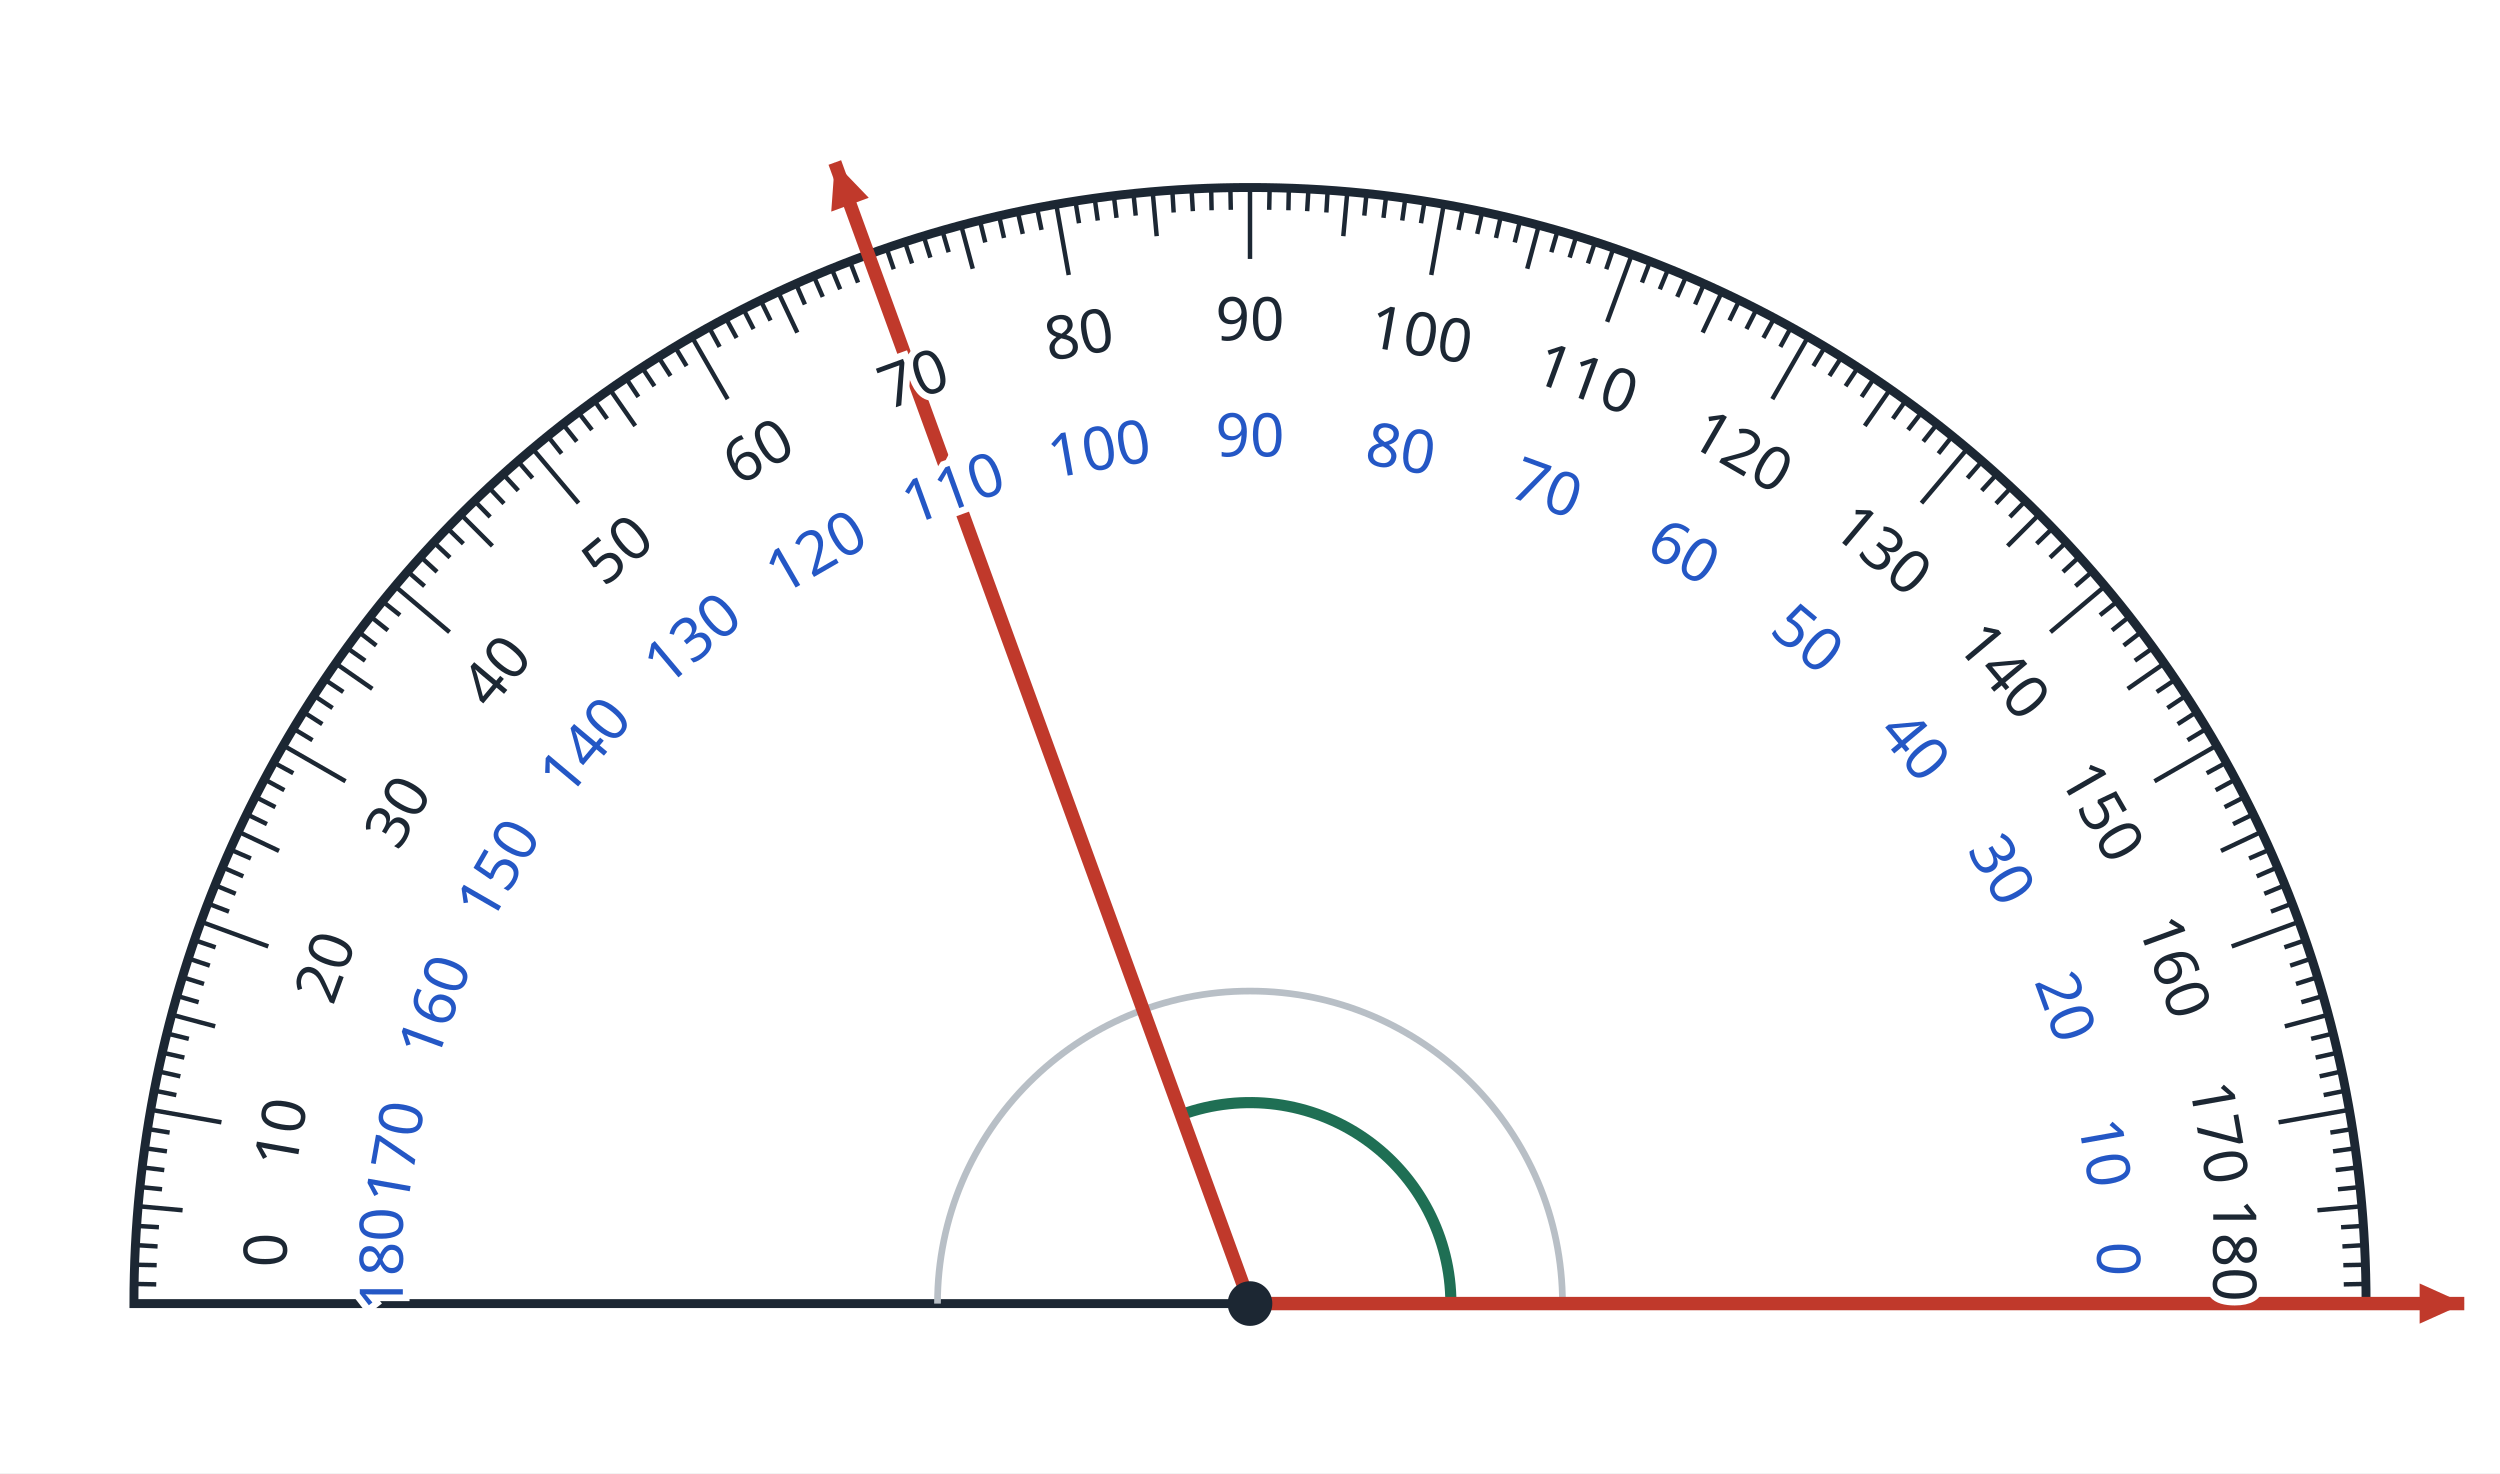
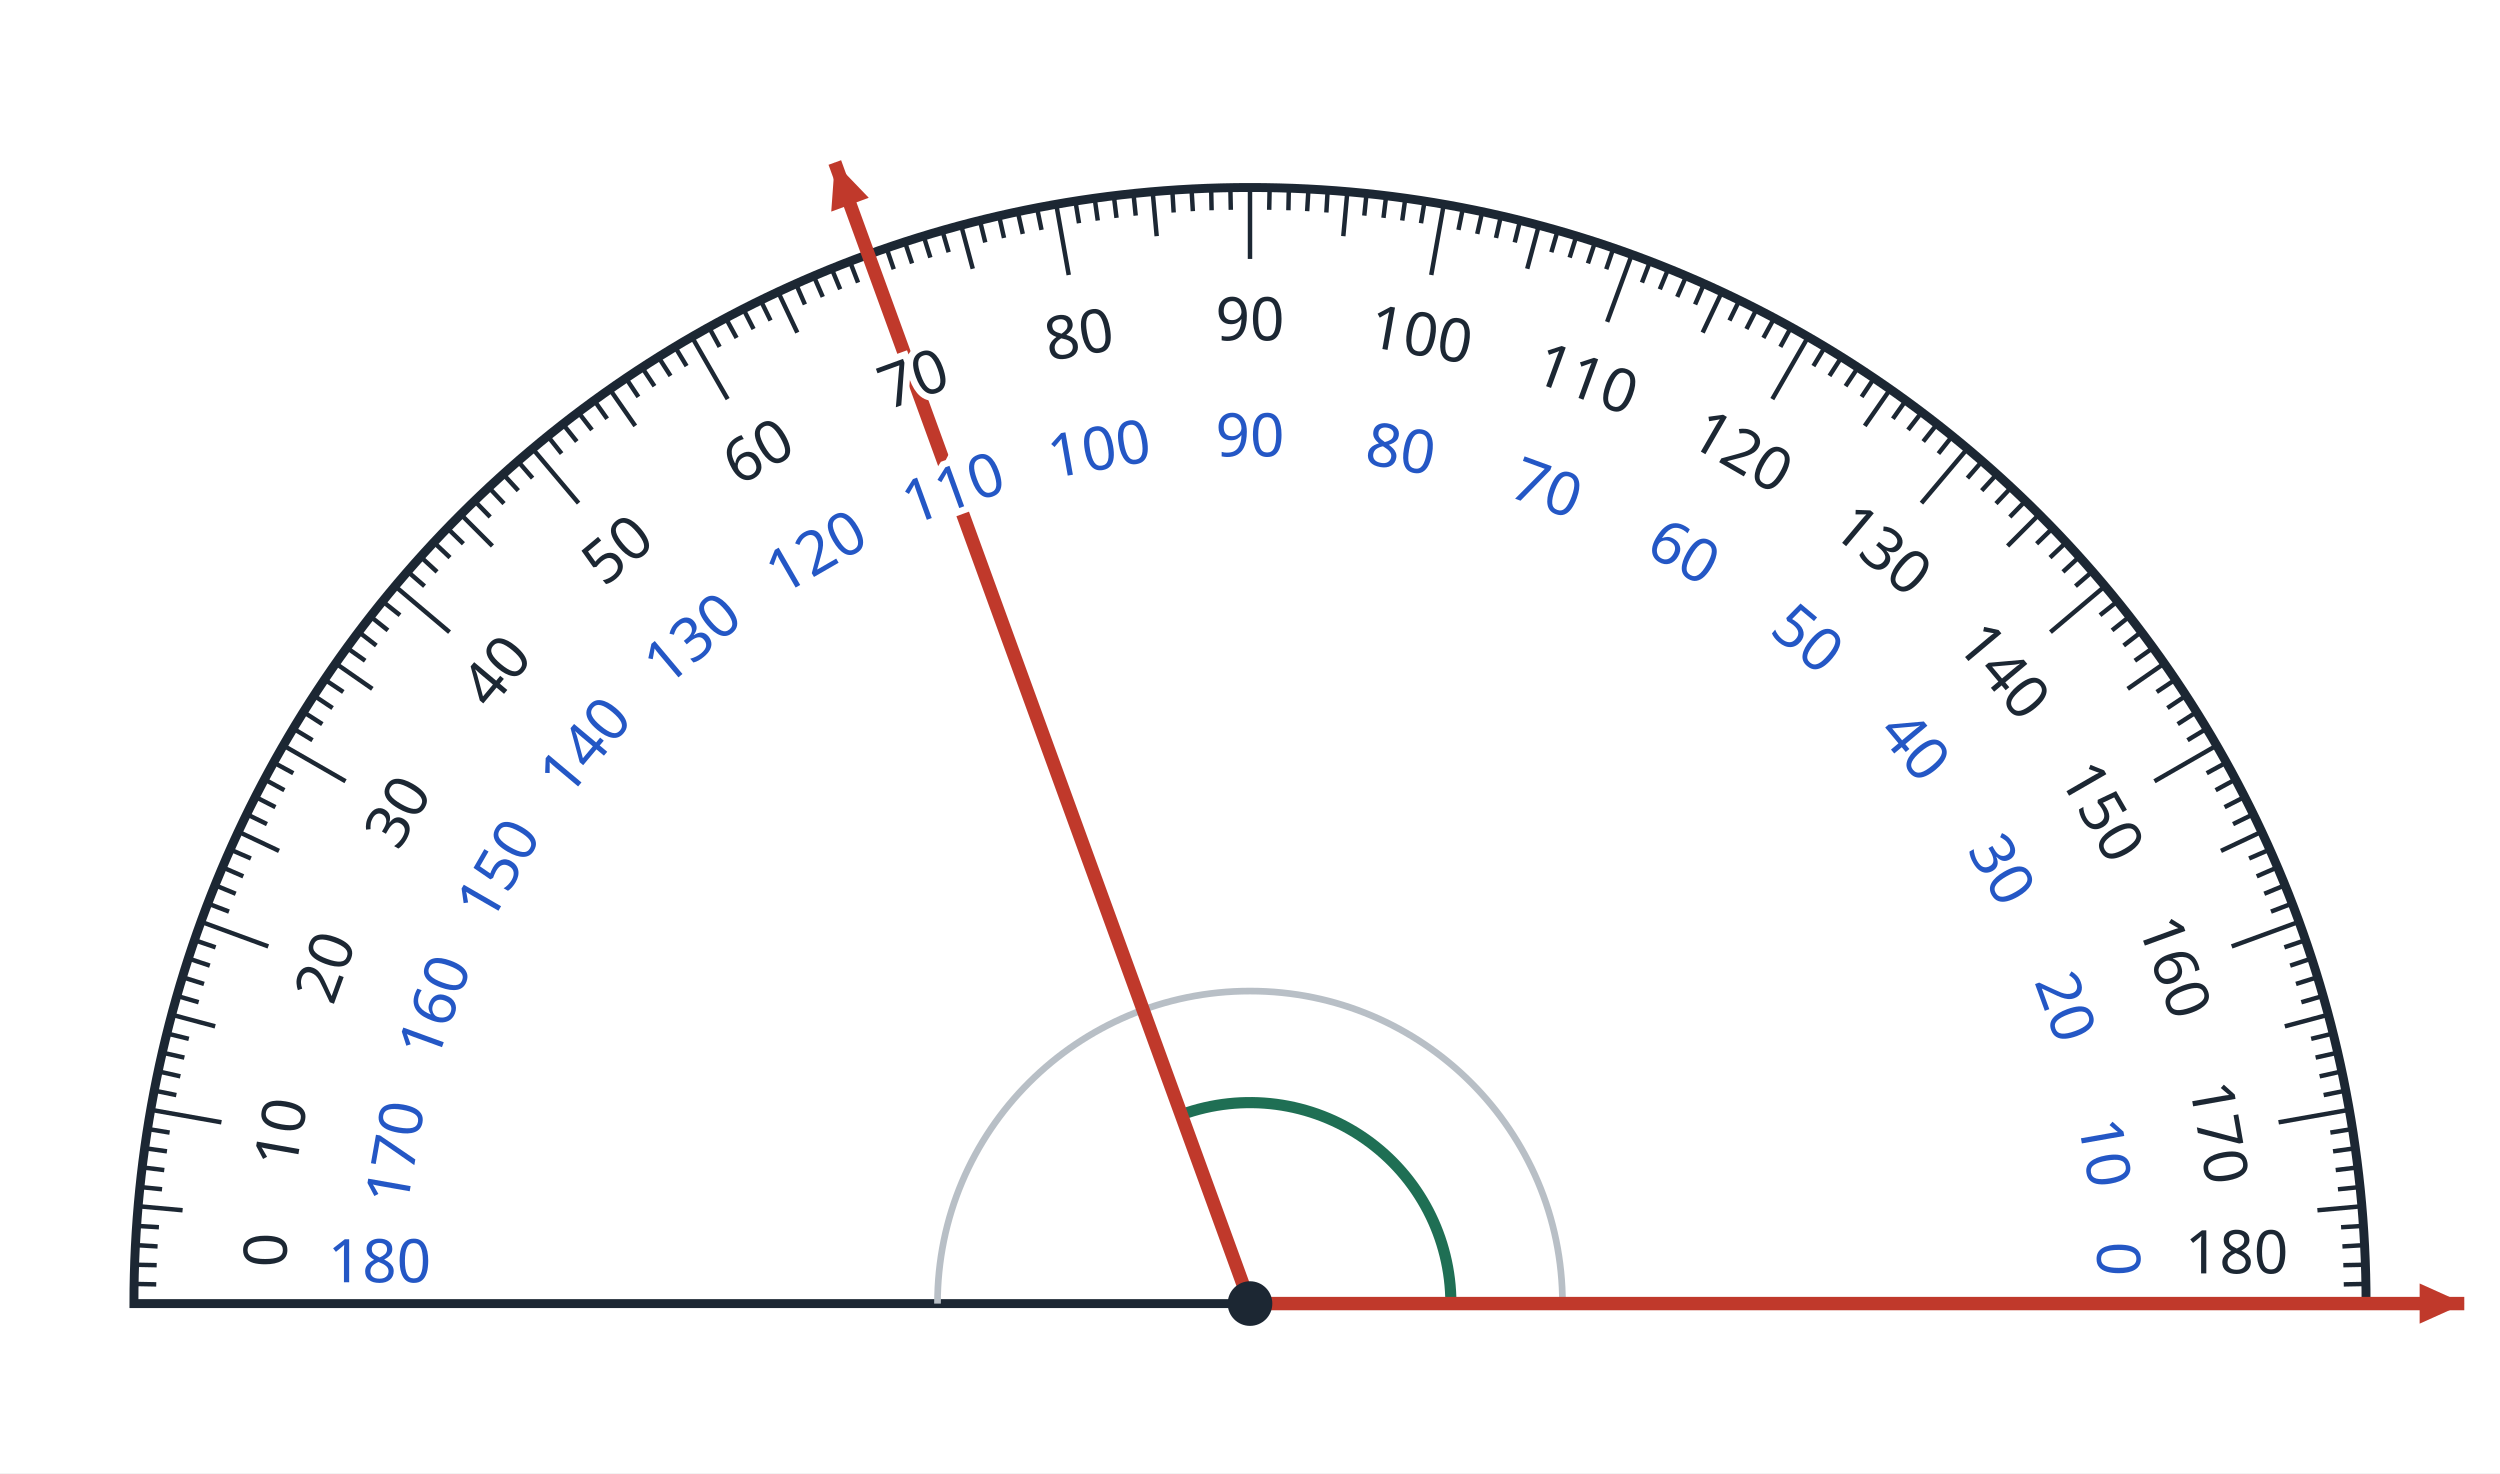
<svg xmlns="http://www.w3.org/2000/svg" viewBox="0 0 560 330" font-family="sans-serif" font-size="16">
  <rect x="0" y="0" width="560" height="330" fill="#ffffff" />
  <path d="M 30 292 A 250 250 0 0 1 530 292 Z" fill="none" stroke="#1c2733" stroke-width="2" />
  <path d="M 210 292 A 70 70 0 0 1 350 292" fill="none" stroke="#b8bfc6" stroke-width="1.5" />
  <path d="M530 292L514 292M530 287.6L525 287.7M529.8 283.3L524.9 283.4M529.7 278.9L524.7 279.2M529.4 274.6L524.4 274.9M529 270.2L519.1 271.1M528.6 265.9L523.7 266.4M528.1 261.5L523.2 262.1M527.6 257.2L522.6 257.9M526.9 252.9L522 253.7M526.2 248.6L510.4 251.4M525.4 244.3L520.5 245.3M524.5 240L519.6 241.1M523.6 235.8L518.7 236.9M522.6 231.5L517.7 232.7M521.5 227.3L511.8 229.9M520.3 223.1L515.5 224.5M519.1 218.9L514.3 220.4M517.8 214.7L513 216.3M516.4 210.6L511.7 212.2M514.9 206.5L499.9 212M513.4 202.4L508.7 204.2M511.8 198.3L507.2 200.2M510.1 194.3L505.5 196.3M508.4 190.3L503.8 192.3M506.6 186.3L497.5 190.6M504.7 182.4L500.2 184.6M502.8 178.5L498.3 180.8M500.7 174.6L496.3 177M498.7 170.8L494.3 173.2M496.5 167L482.6 175M494.3 163.2L490 165.8M492 159.5L487.8 162.2M489.7 155.8L485.5 158.6M487.3 152.2L483.1 155M484.8 148.6L476.6 154.3M482.3 145.1L478.2 148M479.7 141.5L475.7 144.6M477 138.1L473.1 141.2M474.3 134.7L470.4 137.8M471.5 131.3L459.3 141.6M468.7 128L464.9 131.3M465.8 124.7L462.1 128.1M462.8 121.5L459.2 124.9M459.8 118.3L456.2 121.8M456.8 115.2L449.7 122.3M453.7 112.2L450.2 115.8M450.5 109.2L447.1 112.8M447.3 106.2L443.9 109.9M444 103.3L440.7 107.1M440.7 100.5L430.4 112.7M437.3 97.7L434.2 101.6M433.9 95L430.8 98.9M430.5 92.3L427.4 96.3M426.9 89.7L424 93.8M423.4 87.2L417.7 95.4M419.8 84.7L417 88.9M416.2 82.3L413.4 86.5M412.5 80L409.8 84.2M408.8 77.7L406.2 82M405 75.5L397 89.4M401.2 73.3L398.8 77.7M397.4 71.3L395 75.7M393.5 69.2L391.2 73.7M389.6 67.3L387.4 71.8M385.7 65.4L381.4 74.5M381.7 63.6L379.7 68.2M377.7 61.9L375.7 66.5M373.7 60.2L371.8 64.8M369.6 58.6L367.8 63.3M365.5 57.1L360 72.1M361.4 55.6L359.8 60.3M357.3 54.2L355.7 59M353.1 52.9L351.6 57.7M348.9 51.7L347.5 56.5M344.7 50.5L342.1 60.2M340.5 49.4L339.3 54.3M336.2 48.4L335.1 53.3M332 47.5L330.9 52.4M327.7 46.6L326.7 51.5M323.4 45.8L320.6 61.6M319.1 45.1L318.3 50M314.8 44.4L314.1 49.4M310.5 43.9L309.9 48.8M306.1 43.4L305.6 48.3M301.8 43L300.9 52.9M297.4 42.6L297.1 47.6M293.1 42.3L292.8 47.3M288.7 42.2L288.6 47.1M284.4 42L284.3 47M280 42L280 58M275.6 42L275.7 47M271.3 42.2L271.4 47.1M266.9 42.3L267.2 47.3M262.6 42.6L262.9 47.6M258.2 43L259.1 52.9M253.9 43.4L254.4 48.3M249.5 43.9L250.1 48.8M245.2 44.4L245.9 49.4M240.9 45.1L241.7 50M236.6 45.8L239.4 61.6M232.3 46.6L233.3 51.5M228 47.5L229.1 52.4M223.8 48.4L224.9 53.3M219.5 49.4L220.7 54.3M215.3 50.5L217.9 60.2M211.1 51.7L212.5 56.5M206.9 52.9L208.4 57.7M202.7 54.2L204.3 59M198.6 55.6L200.2 60.3M194.5 57.1L200 72.1M190.4 58.6L192.2 63.3M186.3 60.2L188.2 64.8M182.3 61.9L184.3 66.5M178.3 63.6L180.3 68.2M174.3 65.4L178.6 74.5M170.4 67.3L172.6 71.8M166.5 69.2L168.8 73.7M162.6 71.3L165 75.7M158.8 73.3L161.2 77.7M155 75.5L163 89.4M151.2 77.7L153.8 82M147.5 80L150.2 84.2M143.8 82.3L146.6 86.5M140.2 84.7L143 88.9M136.6 87.2L142.3 95.4M133.1 89.7L136 93.8M129.5 92.3L132.6 96.3M126.1 95L129.2 98.9M122.7 97.7L125.8 101.6M119.3 100.5L129.6 112.7M116 103.3L119.3 107.1M112.7 106.2L116.1 109.9M109.5 109.2L112.9 112.8M106.3 112.2L109.8 115.8M103.2 115.2L110.3 122.3M100.2 118.3L103.8 121.8M97.2 121.5L100.8 124.9M94.2 124.7L97.9 128.1M91.3 128L95.1 131.3M88.5 131.3L100.7 141.6M85.7 134.7L89.6 137.8M83 138.1L86.9 141.2M80.3 141.5L84.3 144.6M77.7 145.1L81.8 148M75.2 148.6L83.4 154.3M72.7 152.2L76.9 155M70.3 155.8L74.5 158.6M68 159.5L72.2 162.2M65.7 163.2L70 165.8M63.5 167L77.4 175M61.3 170.8L65.7 173.2M59.3 174.6L63.7 177M57.2 178.5L61.7 180.8M55.3 182.4L59.8 184.6M53.4 186.3L62.5 190.6M51.6 190.3L56.2 192.3M49.9 194.3L54.5 196.3M48.2 198.3L52.8 200.2M46.6 202.4L51.3 204.2M45.1 206.5L60.1 212M43.6 210.6L48.3 212.2M42.2 214.7L47 216.3M40.9 218.9L45.7 220.4M39.7 223.1L44.5 224.5M38.5 227.3L48.2 229.9M37.4 231.5L42.3 232.7M36.4 235.8L41.3 236.9M35.5 240L40.4 241.1M34.6 244.3L39.5 245.3M33.8 248.6L49.6 251.4M33.1 252.9L38 253.7M32.4 257.2L37.4 257.9M31.9 261.5L36.8 262.1M31.4 265.9L36.3 266.4M31 270.2L40.9 271.1M30.6 274.6L35.6 274.9M30.3 278.9L35.3 279.2M30.2 283.3L35.1 283.4M30 287.6L35 287.7M30 292L46 292" stroke="#1c2733" stroke-width="1" />
  <path d="M 325 292 A 45 45 0 0 0 264.6 249.7" fill="none" stroke="#1f6f54" stroke-width="2.5" />
  <line x1="280" y1="292" x2="552" y2="292" stroke="#c0392b" stroke-width="3" />
  <polygon points="552,292 542,296.5 542,287.5" fill="#c0392b" />
  <line x1="280" y1="292" x2="187" y2="36.4" stroke="#c0392b" stroke-width="3" />
  <polygon points="187,36.4 194.6,44.3 186.2,47.4" fill="#c0392b" />
-   <text x="501" y="280" font-size="13.5" text-anchor="middle" dominant-baseline="central" fill="#1c2733" stroke="#ffffff" stroke-width="3" paint-order="stroke" transform="rotate(90 501 280)">180</text>
+   <text x="501" y="280" font-size="13.5" text-anchor="middle" dominant-baseline="central" fill="#1c2733" stroke="#ffffff" stroke-width="3" paint-order="stroke">180</text>
  <text x="475" y="282" font-size="13.5" text-anchor="middle" dominant-baseline="central" fill="#2457c5" stroke="#ffffff" stroke-width="3" paint-order="stroke" transform="rotate(90 475 282)">0</text>
  <text x="497.6" y="253.6" font-size="13.5" text-anchor="middle" dominant-baseline="central" fill="#1c2733" stroke="#ffffff" stroke-width="3" paint-order="stroke" transform="rotate(80 497.6 253.6)">170</text>
  <text x="472" y="258.1" font-size="13.5" text-anchor="middle" dominant-baseline="central" fill="#2457c5" stroke="#ffffff" stroke-width="3" paint-order="stroke" transform="rotate(80 472 258.1)">10</text>
  <text x="487.7" y="216.4" font-size="13.5" text-anchor="middle" dominant-baseline="central" fill="#1c2733" stroke="#ffffff" stroke-width="3" paint-order="stroke" transform="rotate(70 487.7 216.4)">160</text>
  <text x="463.2" y="225.3" font-size="13.5" text-anchor="middle" dominant-baseline="central" fill="#2457c5" stroke="#ffffff" stroke-width="3" paint-order="stroke" transform="rotate(70 463.2 225.3)">20</text>
  <text x="471.4" y="181.5" font-size="13.5" text-anchor="middle" dominant-baseline="central" fill="#1c2733" stroke="#ffffff" stroke-width="3" paint-order="stroke" transform="rotate(60 471.4 181.5)">150</text>
  <text x="448.9" y="194.5" font-size="13.5" text-anchor="middle" dominant-baseline="central" fill="#2457c5" stroke="#ffffff" stroke-width="3" paint-order="stroke" transform="rotate(60 448.9 194.5)">30</text>
  <text x="449.3" y="149.9" font-size="13.5" text-anchor="middle" dominant-baseline="central" fill="#1c2733" stroke="#ffffff" stroke-width="3" paint-order="stroke" transform="rotate(50 449.3 149.9)">140</text>
  <text x="429.4" y="166.7" font-size="13.5" text-anchor="middle" dominant-baseline="central" fill="#2457c5" stroke="#ffffff" stroke-width="3" paint-order="stroke" transform="rotate(50 429.4 166.7)">40</text>
  <text x="422.1" y="122.7" font-size="13.5" text-anchor="middle" dominant-baseline="central" fill="#1c2733" stroke="#ffffff" stroke-width="3" paint-order="stroke" transform="rotate(40 422.1 122.7)">130</text>
  <text x="405.3" y="142.6" font-size="13.5" text-anchor="middle" dominant-baseline="central" fill="#2457c5" stroke="#ffffff" stroke-width="3" paint-order="stroke" transform="rotate(40 405.3 142.6)">50</text>
  <text x="390.5" y="100.6" font-size="13.5" text-anchor="middle" dominant-baseline="central" fill="#1c2733" stroke="#ffffff" stroke-width="3" paint-order="stroke" transform="rotate(30 390.5 100.6)">120</text>
  <text x="377.5" y="123.1" font-size="13.5" text-anchor="middle" dominant-baseline="central" fill="#2457c5" stroke="#ffffff" stroke-width="3" paint-order="stroke" transform="rotate(30 377.5 123.1)">60</text>
  <text x="355.6" y="84.3" font-size="13.5" text-anchor="middle" dominant-baseline="central" fill="#1c2733" stroke="#ffffff" stroke-width="3" paint-order="stroke" transform="rotate(20 355.6 84.3)">110</text>
  <text x="346.7" y="108.8" font-size="13.5" text-anchor="middle" dominant-baseline="central" fill="#2457c5" stroke="#ffffff" stroke-width="3" paint-order="stroke" transform="rotate(20 346.7 108.8)">70</text>
  <text x="318.4" y="74.4" font-size="13.5" text-anchor="middle" dominant-baseline="central" fill="#1c2733" stroke="#ffffff" stroke-width="3" paint-order="stroke" transform="rotate(10 318.4 74.4)">100</text>
  <text x="313.9" y="100" font-size="13.5" text-anchor="middle" dominant-baseline="central" fill="#2457c5" stroke="#ffffff" stroke-width="3" paint-order="stroke" transform="rotate(10 313.9 100)">80</text>
  <text x="280" y="71" font-size="13.5" text-anchor="middle" dominant-baseline="central" fill="#1c2733" stroke="#ffffff" stroke-width="3" paint-order="stroke" transform="rotate(0 280 71)">90</text>
  <text x="280" y="97" font-size="13.5" text-anchor="middle" dominant-baseline="central" fill="#2457c5" stroke="#ffffff" stroke-width="3" paint-order="stroke" transform="rotate(0 280 97)">90</text>
  <text x="241.6" y="74.4" font-size="13.5" text-anchor="middle" dominant-baseline="central" fill="#1c2733" stroke="#ffffff" stroke-width="3" paint-order="stroke" transform="rotate(-10 241.6 74.4)">80</text>
  <text x="246.1" y="100" font-size="13.5" text-anchor="middle" dominant-baseline="central" fill="#2457c5" stroke="#ffffff" stroke-width="3" paint-order="stroke" transform="rotate(-10 246.1 100)">100</text>
  <text x="204.4" y="84.3" font-size="13.5" text-anchor="middle" dominant-baseline="central" fill="#1c2733" stroke="#ffffff" stroke-width="3" paint-order="stroke" transform="rotate(-20 204.4 84.3)">70</text>
  <text x="213.3" y="108.8" font-size="13.5" text-anchor="middle" dominant-baseline="central" fill="#2457c5" stroke="#ffffff" stroke-width="3" paint-order="stroke" transform="rotate(-20 213.3 108.8)">110</text>
  <text x="169.5" y="100.6" font-size="13.5" text-anchor="middle" dominant-baseline="central" fill="#1c2733" stroke="#ffffff" stroke-width="3" paint-order="stroke" transform="rotate(-30 169.5 100.6)">60</text>
  <text x="182.5" y="123.1" font-size="13.5" text-anchor="middle" dominant-baseline="central" fill="#2457c5" stroke="#ffffff" stroke-width="3" paint-order="stroke" transform="rotate(-30 182.5 123.1)">120</text>
  <text x="137.9" y="122.7" font-size="13.5" text-anchor="middle" dominant-baseline="central" fill="#1c2733" stroke="#ffffff" stroke-width="3" paint-order="stroke" transform="rotate(-40 137.9 122.7)">50</text>
  <text x="154.7" y="142.6" font-size="13.5" text-anchor="middle" dominant-baseline="central" fill="#2457c5" stroke="#ffffff" stroke-width="3" paint-order="stroke" transform="rotate(-40 154.7 142.6)">130</text>
  <text x="110.7" y="149.9" font-size="13.5" text-anchor="middle" dominant-baseline="central" fill="#1c2733" stroke="#ffffff" stroke-width="3" paint-order="stroke" transform="rotate(-50 110.7 149.9)">40</text>
  <text x="130.6" y="166.7" font-size="13.5" text-anchor="middle" dominant-baseline="central" fill="#2457c5" stroke="#ffffff" stroke-width="3" paint-order="stroke" transform="rotate(-50 130.6 166.7)">140</text>
  <text x="88.6" y="181.5" font-size="13.5" text-anchor="middle" dominant-baseline="central" fill="#1c2733" stroke="#ffffff" stroke-width="3" paint-order="stroke" transform="rotate(-60 88.6 181.5)">30</text>
  <text x="111.1" y="194.5" font-size="13.5" text-anchor="middle" dominant-baseline="central" fill="#2457c5" stroke="#ffffff" stroke-width="3" paint-order="stroke" transform="rotate(-60 111.1 194.5)">150</text>
  <text x="72.3" y="216.4" font-size="13.5" text-anchor="middle" dominant-baseline="central" fill="#1c2733" stroke="#ffffff" stroke-width="3" paint-order="stroke" transform="rotate(-70 72.3 216.4)">20</text>
  <text x="96.8" y="225.3" font-size="13.5" text-anchor="middle" dominant-baseline="central" fill="#2457c5" stroke="#ffffff" stroke-width="3" paint-order="stroke" transform="rotate(-70 96.8 225.3)">160</text>
  <text x="62.4" y="253.6" font-size="13.5" text-anchor="middle" dominant-baseline="central" fill="#1c2733" stroke="#ffffff" stroke-width="3" paint-order="stroke" transform="rotate(-80 62.4 253.6)">10</text>
  <text x="88" y="258.1" font-size="13.5" text-anchor="middle" dominant-baseline="central" fill="#2457c5" stroke="#ffffff" stroke-width="3" paint-order="stroke" transform="rotate(-80 88 258.1)">170</text>
  <text x="59" y="280" font-size="13.5" text-anchor="middle" dominant-baseline="central" fill="#1c2733" stroke="#ffffff" stroke-width="3" paint-order="stroke" transform="rotate(-90 59 280)">0</text>
-   <text x="85" y="282" font-size="13.5" text-anchor="middle" dominant-baseline="central" fill="#2457c5" stroke="#ffffff" stroke-width="3" paint-order="stroke" transform="rotate(-90 85 282)">180</text>
+   <text x="85" y="282" font-size="13.5" text-anchor="middle" dominant-baseline="central" fill="#2457c5" stroke="#ffffff" stroke-width="3" paint-order="stroke">180</text>
  <circle cx="280" cy="292" r="5" fill="#1c2733" />
</svg>
